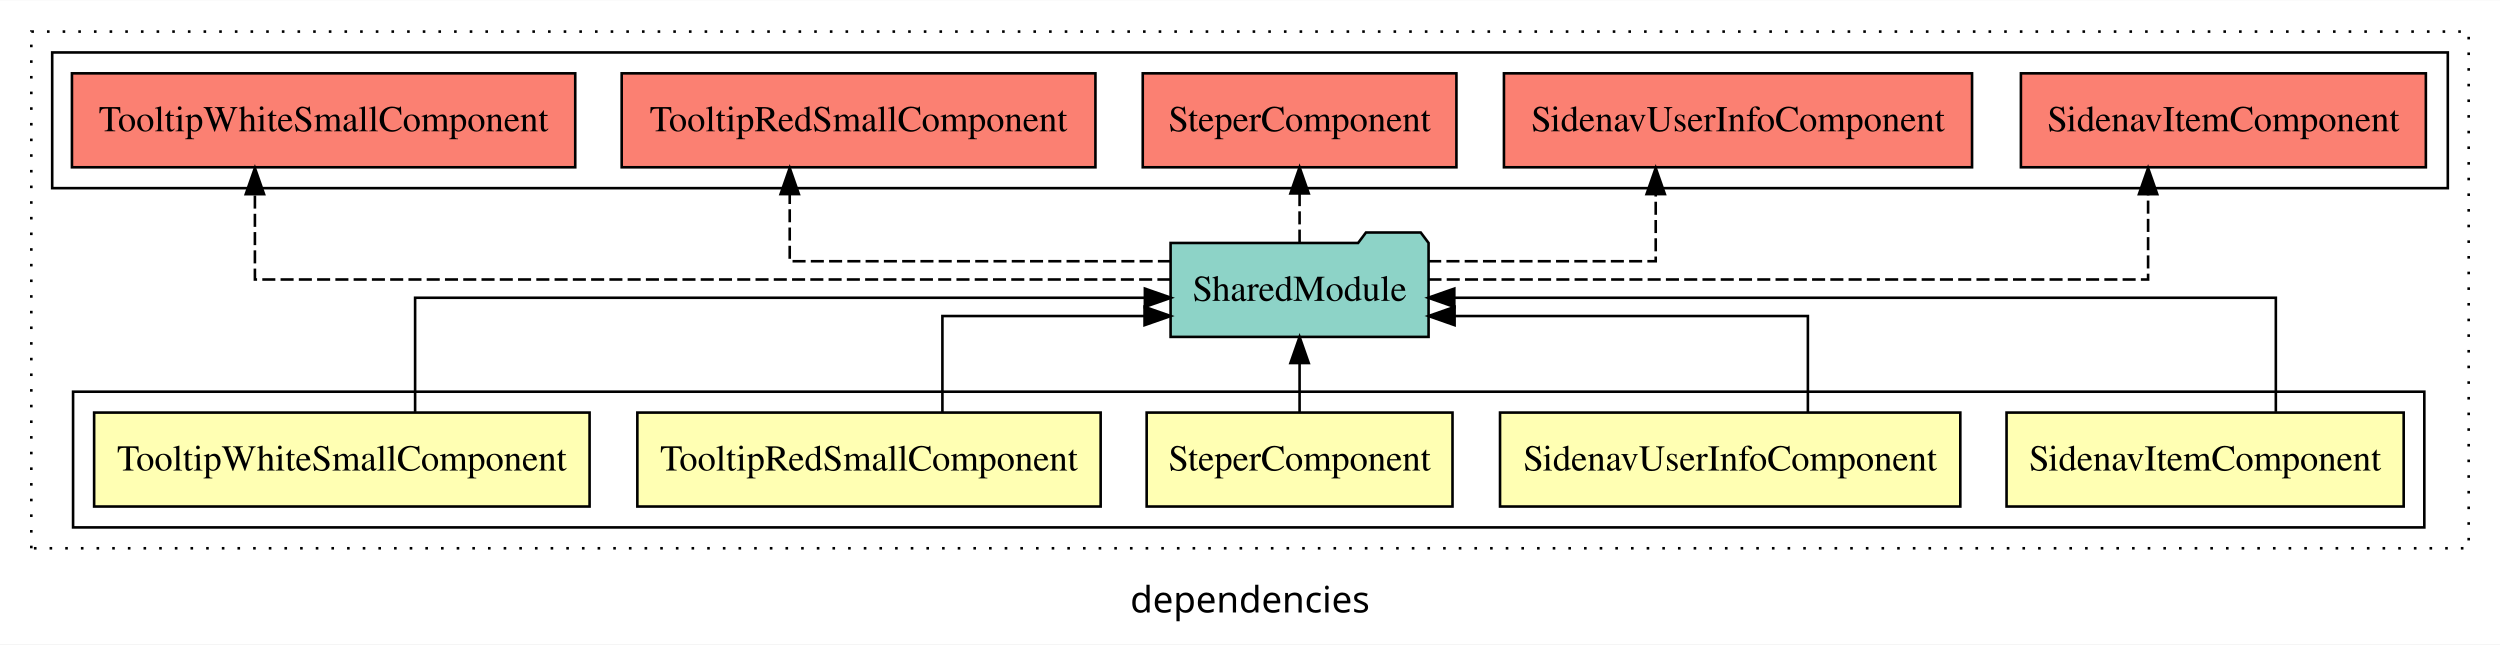
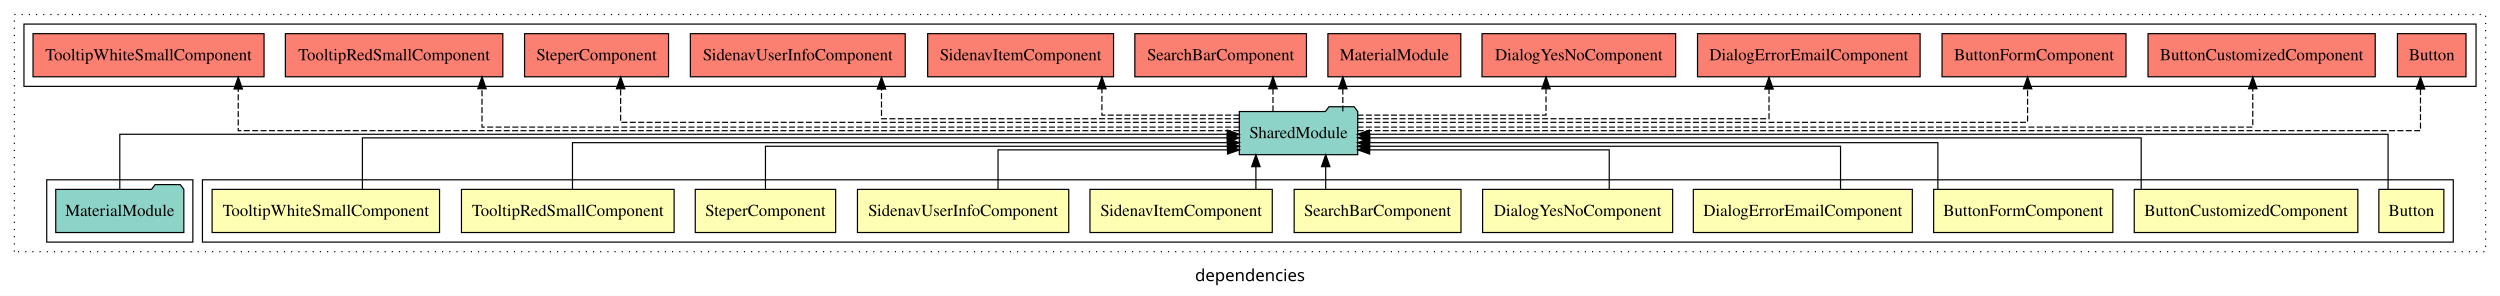
- <svg xmlns="http://www.w3.org/2000/svg" width="958pt" height="247pt" viewBox="0.00 0.00 958.00 246.80">
+ <svg xmlns="http://www.w3.org/2000/svg" width="2087pt" height="247pt" viewBox="0.00 0.00 2087.00 246.80">
  <g id="graph0" class="graph" transform="scale(1 1) rotate(0) translate(4 242.8)">
-     <polygon fill="white" stroke="transparent" points="-4,4 -4,-242.8 954,-242.8 954,4 -4,4" />
-     <text text-anchor="middle" x="475" y="-8.2" font-family="sans-serif" font-size="14.00">dependencies</text>
+     <polygon fill="white" stroke="transparent" points="-4,4 -4,-242.8 2083,-242.8 2083,4 -4,4" />
+     <text text-anchor="middle" x="1039.5" y="-8.2" font-family="sans-serif" font-size="14.00">dependencies</text>
    <g id="clust1" class="cluster">
-       <polygon fill="none" stroke="black" stroke-dasharray="1,5" points="8,-32.8 8,-230.8 942,-230.8 942,-32.8 8,-32.8" />
-     </g>
-     <g id="clust9" class="cluster">
-       <polygon fill="none" stroke="black" points="16,-170.8 16,-222.8 934,-222.8 934,-170.8 16,-170.8" />
+       <polygon fill="none" stroke="black" stroke-dasharray="1,5" points="8,-32.8 8,-230.8 2071,-230.8 2071,-32.8 8,-32.8" />
    </g>
    <g id="clust2" class="cluster">
-       <polygon fill="none" stroke="black" points="24,-40.8 24,-92.8 925,-92.8 925,-40.8 24,-40.8" />
+       <polygon fill="none" stroke="black" points="165,-40.8 165,-92.8 2044,-92.8 2044,-40.8 165,-40.8" />
+     </g>
+     <g id="clust14" class="cluster">
+       <polygon fill="none" stroke="black" points="35,-40.8 35,-92.8 157,-92.8 157,-40.8 35,-40.8" />
+     </g>
+     <g id="clust15" class="cluster">
+       <polygon fill="none" stroke="black" points="16,-170.8 16,-222.8 2063,-222.8 2063,-170.8 16,-170.8" />
    </g>
    <g id="node1" class="node">
-       <polygon fill="#ffffb3" stroke="black" points="917.09,-84.8 764.91,-84.8 764.91,-48.8 917.09,-48.8 917.09,-84.8" />
-       <text text-anchor="middle" x="841" y="-62.6" font-family="Times,serif" font-size="14.00">SidenavItemComponent</text>
+       <polygon fill="#ffffb3" stroke="black" points="2036.12,-84.8 1981.88,-84.8 1981.88,-48.8 2036.12,-48.8 2036.12,-84.8" />
+       <text text-anchor="middle" x="2009" y="-62.6" font-family="Times,serif" font-size="14.00">Button</text>
+     </g>
+     <g id="node12" class="node">
+       <polygon fill="#8dd3c7" stroke="black" points="1129.43,-149.8 1126.43,-153.8 1105.43,-153.8 1102.43,-149.8 1030.57,-149.8 1030.57,-113.8 1129.43,-113.8 1129.43,-149.8" />
+       <text text-anchor="middle" x="1080" y="-127.6" font-family="Times,serif" font-size="14.00">SharedModule</text>
+     </g>
+     <g id="edge1" class="edge">
+       <path fill="none" stroke="black" d="M1989.57,-84.97C1989.57,-103.89 1989.57,-130.8 1989.57,-130.8 1989.57,-130.8 1139.22,-130.8 1139.22,-130.8" />
+       <polygon fill="black" stroke="black" points="1139.22,-127.3 1129.22,-130.8 1139.22,-134.3 1139.22,-127.3" />
+     </g>
+     <g id="node2" class="node">
+       <polygon fill="#ffffb3" stroke="black" points="1964.33,-84.8 1777.67,-84.8 1777.67,-48.8 1964.33,-48.8 1964.33,-84.8" />
+       <text text-anchor="middle" x="1871" y="-62.6" font-family="Times,serif" font-size="14.00">ButtonCustomizedComponent</text>
+     </g>
+     <g id="edge2" class="edge">
+       <path fill="none" stroke="black" d="M1783.46,-85.1C1783.46,-103.07 1783.46,-127.8 1783.46,-127.8 1783.46,-127.8 1139.47,-127.8 1139.47,-127.8" />
+       <polygon fill="black" stroke="black" points="1139.47,-124.3 1129.47,-127.8 1139.47,-131.3 1139.47,-124.3" />
+     </g>
+     <g id="node3" class="node">
+       <polygon fill="#ffffb3" stroke="black" points="1759.79,-84.8 1610.21,-84.8 1610.21,-48.8 1759.79,-48.8 1759.79,-84.8" />
+       <text text-anchor="middle" x="1685" y="-62.6" font-family="Times,serif" font-size="14.00">ButtonFormComponent</text>
+     </g>
+     <g id="edge3" class="edge">
+       <path fill="none" stroke="black" d="M1613.73,-84.84C1613.73,-101.53 1613.73,-123.8 1613.73,-123.8 1613.73,-123.8 1139.26,-123.8 1139.26,-123.8" />
+       <polygon fill="black" stroke="black" points="1139.26,-120.3 1129.26,-123.8 1139.26,-127.3 1139.26,-120.3" />
+     </g>
+     <g id="node4" class="node">
+       <polygon fill="#ffffb3" stroke="black" points="1592.41,-84.8 1409.59,-84.8 1409.59,-48.8 1592.41,-48.8 1592.41,-84.8" />
+       <text text-anchor="middle" x="1501" y="-62.6" font-family="Times,serif" font-size="14.00">DialogErrorEmailComponent</text>
+     </g>
+     <g id="edge4" class="edge">
+       <path fill="none" stroke="black" d="M1532.48,-85.08C1532.48,-100.75 1532.48,-120.8 1532.48,-120.8 1532.48,-120.8 1139.29,-120.8 1139.29,-120.8" />
+       <polygon fill="black" stroke="black" points="1139.29,-117.3 1129.29,-120.8 1139.29,-124.3 1139.29,-117.3" />
+     </g>
+     <g id="node5" class="node">
+       <polygon fill="#ffffb3" stroke="black" points="1392.32,-84.8 1233.68,-84.8 1233.68,-48.8 1392.32,-48.8 1392.32,-84.8" />
+       <text text-anchor="middle" x="1313" y="-62.6" font-family="Times,serif" font-size="14.00">DialogYesNoComponent</text>
+     </g>
+     <g id="edge5" class="edge">
+       <path fill="none" stroke="black" d="M1339.39,-84.92C1339.39,-99.58 1339.39,-117.8 1339.39,-117.8 1339.39,-117.8 1139.4,-117.8 1139.4,-117.8" />
+       <polygon fill="black" stroke="black" points="1139.4,-114.3 1129.4,-117.8 1139.4,-121.3 1139.4,-114.3" />
    </g>
    <g id="node6" class="node">
-       <polygon fill="#8dd3c7" stroke="black" points="543.43,-149.8 540.43,-153.8 519.43,-153.8 516.43,-149.8 444.57,-149.8 444.57,-113.8 543.43,-113.8 543.43,-149.8" />
-       <text text-anchor="middle" x="494" y="-127.6" font-family="Times,serif" font-size="14.00">SharedModule</text>
-     </g>
-     <g id="edge1" class="edge">
-       <path fill="none" stroke="black" d="M868.1,-85.07C868.1,-103.36 868.1,-128.8 868.1,-128.8 868.1,-128.8 553.29,-128.8 553.29,-128.8" />
-       <polygon fill="black" stroke="black" points="553.29,-125.3 543.29,-128.8 553.29,-132.3 553.29,-125.3" />
-     </g>
-     <g id="node2" class="node">
-       <polygon fill="#ffffb3" stroke="black" points="747.19,-84.8 570.81,-84.8 570.81,-48.8 747.19,-48.8 747.19,-84.8" />
-       <text text-anchor="middle" x="659" y="-62.6" font-family="Times,serif" font-size="14.00">SidenavUserInfoComponent</text>
-     </g>
-     <g id="edge2" class="edge">
-       <path fill="none" stroke="black" d="M688.78,-84.81C688.78,-100.85 688.78,-121.8 688.78,-121.8 688.78,-121.8 553.4,-121.8 553.4,-121.8" />
-       <polygon fill="black" stroke="black" points="553.4,-118.3 543.4,-121.8 553.4,-125.3 553.4,-118.3" />
-     </g>
-     <g id="node3" class="node">
-       <polygon fill="#ffffb3" stroke="black" points="552.6,-84.8 435.4,-84.8 435.4,-48.8 552.6,-48.8 552.6,-84.8" />
-       <text text-anchor="middle" x="494" y="-62.6" font-family="Times,serif" font-size="14.00">SteperComponent</text>
-     </g>
-     <g id="edge3" class="edge">
-       <path fill="none" stroke="black" d="M494,-84.91C494,-84.91 494,-103.79 494,-103.79" />
-       <polygon fill="black" stroke="black" points="490.5,-103.79 494,-113.79 497.5,-103.79 490.5,-103.79" />
-     </g>
-     <g id="node4" class="node">
-       <polygon fill="#ffffb3" stroke="black" points="417.77,-84.8 240.23,-84.8 240.23,-48.8 417.77,-48.8 417.77,-84.8" />
-       <text text-anchor="middle" x="329" y="-62.6" font-family="Times,serif" font-size="14.00">TooltipRedSmallComponent</text>
-     </g>
-     <g id="edge4" class="edge">
-       <path fill="none" stroke="black" d="M357.13,-84.81C357.13,-100.85 357.13,-121.8 357.13,-121.8 357.13,-121.8 434.59,-121.8 434.59,-121.8" />
-       <polygon fill="black" stroke="black" points="434.59,-125.3 444.59,-121.8 434.59,-118.3 434.59,-125.3" />
-     </g>
-     <g id="node5" class="node">
-       <polygon fill="#ffffb3" stroke="black" points="221.93,-84.8 32.07,-84.8 32.07,-48.8 221.93,-48.8 221.93,-84.8" />
-       <text text-anchor="middle" x="127" y="-62.6" font-family="Times,serif" font-size="14.00">TooltipWhiteSmallComponent</text>
-     </g>
-     <g id="edge5" class="edge">
-       <path fill="none" stroke="black" d="M155.07,-85.07C155.07,-103.36 155.07,-128.8 155.07,-128.8 155.07,-128.8 434.72,-128.8 434.72,-128.8" />
-       <polygon fill="black" stroke="black" points="434.72,-132.3 444.72,-128.8 434.72,-125.3 434.72,-132.3" />
+       <polygon fill="#ffffb3" stroke="black" points="1215.64,-84.8 1076.36,-84.8 1076.36,-48.8 1215.64,-48.8 1215.64,-84.8" />
+       <text text-anchor="middle" x="1146" y="-62.6" font-family="Times,serif" font-size="14.00">SearchBarComponent</text>
+     </g>
+     <g id="edge6" class="edge">
+       <path fill="none" stroke="black" d="M1102.7,-84.91C1102.7,-84.91 1102.7,-103.79 1102.7,-103.79" />
+       <polygon fill="black" stroke="black" points="1099.2,-103.79 1102.7,-113.79 1106.2,-103.79 1099.2,-103.79" />
    </g>
    <g id="node7" class="node">
+       <polygon fill="#ffffb3" stroke="black" points="1058.09,-84.8 905.91,-84.8 905.91,-48.8 1058.09,-48.8 1058.09,-84.8" />
+       <text text-anchor="middle" x="982" y="-62.6" font-family="Times,serif" font-size="14.00">SidenavItemComponent</text>
+     </g>
+     <g id="edge7" class="edge">
+       <path fill="none" stroke="black" d="M1044.42,-84.91C1044.42,-84.91 1044.42,-103.79 1044.42,-103.79" />
+       <polygon fill="black" stroke="black" points="1040.92,-103.79 1044.42,-113.79 1047.92,-103.79 1040.92,-103.79" />
+     </g>
+     <g id="node8" class="node">
+       <polygon fill="#ffffb3" stroke="black" points="888.19,-84.8 711.81,-84.8 711.81,-48.8 888.19,-48.8 888.19,-84.8" />
+       <text text-anchor="middle" x="800" y="-62.6" font-family="Times,serif" font-size="14.00">SidenavUserInfoComponent</text>
+     </g>
+     <g id="edge8" class="edge">
+       <path fill="none" stroke="black" d="M829.15,-84.92C829.15,-99.58 829.15,-117.8 829.15,-117.8 829.15,-117.8 1020.74,-117.8 1020.74,-117.8" />
+       <polygon fill="black" stroke="black" points="1020.74,-121.3 1030.74,-117.8 1020.74,-114.3 1020.74,-121.3" />
+     </g>
+     <g id="node9" class="node">
+       <polygon fill="#ffffb3" stroke="black" points="693.6,-84.8 576.4,-84.8 576.4,-48.8 693.6,-48.8 693.6,-84.8" />
+       <text text-anchor="middle" x="635" y="-62.6" font-family="Times,serif" font-size="14.00">SteperComponent</text>
+     </g>
+     <g id="edge9" class="edge">
+       <path fill="none" stroke="black" d="M635,-85.08C635,-100.75 635,-120.8 635,-120.8 635,-120.8 1020.68,-120.8 1020.68,-120.8" />
+       <polygon fill="black" stroke="black" points="1020.68,-124.3 1030.68,-120.8 1020.68,-117.3 1020.68,-124.3" />
+     </g>
+     <g id="node10" class="node">
+       <polygon fill="#ffffb3" stroke="black" points="558.77,-84.8 381.23,-84.8 381.23,-48.8 558.77,-48.8 558.77,-84.8" />
+       <text text-anchor="middle" x="470" y="-62.6" font-family="Times,serif" font-size="14.00">TooltipRedSmallComponent</text>
+     </g>
+     <g id="edge10" class="edge">
+       <path fill="none" stroke="black" d="M473.9,-84.84C473.9,-101.53 473.9,-123.8 473.9,-123.8 473.9,-123.8 1020.66,-123.8 1020.66,-123.8" />
+       <polygon fill="black" stroke="black" points="1020.66,-127.3 1030.66,-123.8 1020.66,-120.3 1020.66,-127.3" />
+     </g>
+     <g id="node11" class="node">
+       <polygon fill="#ffffb3" stroke="black" points="362.93,-84.8 173.07,-84.8 173.07,-48.8 362.93,-48.8 362.93,-84.8" />
+       <text text-anchor="middle" x="268" y="-62.6" font-family="Times,serif" font-size="14.00">TooltipWhiteSmallComponent</text>
+     </g>
+     <g id="edge11" class="edge">
+       <path fill="none" stroke="black" d="M298.54,-85.1C298.54,-103.07 298.54,-127.8 298.54,-127.8 298.54,-127.8 1020.52,-127.8 1020.52,-127.8" />
+       <polygon fill="black" stroke="black" points="1020.52,-131.3 1030.52,-127.8 1020.52,-124.3 1020.52,-131.3" />
+     </g>
+     <g id="node14" class="node">
+       <polygon fill="#fb8072" stroke="black" points="2054.62,-214.8 1997.38,-214.8 1997.38,-178.8 2054.62,-178.8 2054.62,-214.8" />
+       <text text-anchor="middle" x="2026" y="-192.6" font-family="Times,serif" font-size="14.00">Button </text>
+     </g>
+     <g id="edge13" class="edge">
+       <path fill="none" stroke="black" stroke-dasharray="5,2" d="M1129.37,-133.8C1322.54,-133.8 2016.62,-133.8 2016.62,-133.8 2016.62,-133.8 2016.62,-168.58 2016.62,-168.58" />
+       <polygon fill="black" stroke="black" points="2013.13,-168.58 2016.62,-178.58 2020.13,-168.58 2013.13,-168.58" />
+     </g>
+     <g id="node15" class="node">
+       <polygon fill="#fb8072" stroke="black" points="1978.83,-214.8 1789.17,-214.8 1789.17,-178.8 1978.83,-178.8 1978.83,-214.8" />
+       <text text-anchor="middle" x="1884" y="-192.6" font-family="Times,serif" font-size="14.00">ButtonCustomizedComponent </text>
+     </g>
+     <g id="edge14" class="edge">
+       <path fill="none" stroke="black" stroke-dasharray="5,2" d="M1129.23,-136.8C1302.91,-136.8 1876.62,-136.8 1876.62,-136.8 1876.62,-136.8 1876.62,-168.8 1876.62,-168.8" />
+       <polygon fill="black" stroke="black" points="1873.13,-168.8 1876.62,-178.8 1880.13,-168.8 1873.13,-168.8" />
+     </g>
+     <g id="node16" class="node">
+       <polygon fill="#fb8072" stroke="black" points="1770.79,-214.8 1617.21,-214.8 1617.21,-178.8 1770.79,-178.8 1770.79,-214.8" />
+       <text text-anchor="middle" x="1694" y="-192.6" font-family="Times,serif" font-size="14.00">ButtonFormComponent </text>
+     </g>
+     <g id="edge15" class="edge">
+       <path fill="none" stroke="black" stroke-dasharray="5,2" d="M1129.29,-140.8C1274.18,-140.8 1688.62,-140.8 1688.62,-140.8 1688.62,-140.8 1688.62,-168.77 1688.62,-168.77" />
+       <polygon fill="black" stroke="black" points="1685.13,-168.77 1688.62,-178.77 1692.13,-168.77 1685.13,-168.77" />
+     </g>
+     <g id="node17" class="node">
+       <polygon fill="#fb8072" stroke="black" points="1598.91,-214.8 1413.09,-214.8 1413.09,-178.8 1598.91,-178.8 1598.91,-214.8" />
+       <text text-anchor="middle" x="1506" y="-192.6" font-family="Times,serif" font-size="14.00">DialogErrorEmailComponent </text>
+     </g>
+     <g id="edge16" class="edge">
+       <path fill="none" stroke="black" stroke-dasharray="5,2" d="M1129.35,-143.8C1234.84,-143.8 1472.77,-143.8 1472.77,-143.8 1472.77,-143.8 1472.77,-168.56 1472.77,-168.56" />
+       <polygon fill="black" stroke="black" points="1469.27,-168.56 1472.77,-178.56 1476.27,-168.56 1469.27,-168.56" />
+     </g>
+     <g id="node18" class="node">
+       <polygon fill="#fb8072" stroke="black" points="1394.82,-214.8 1233.18,-214.8 1233.18,-178.8 1394.82,-178.8 1394.82,-214.8" />
+       <text text-anchor="middle" x="1314" y="-192.6" font-family="Times,serif" font-size="14.00">DialogYesNoComponent </text>
+     </g>
+     <g id="edge17" class="edge">
+       <path fill="none" stroke="black" stroke-dasharray="5,2" d="M1129.23,-146.8C1190.34,-146.8 1286.61,-146.8 1286.61,-146.8 1286.61,-146.8 1286.61,-168.75 1286.61,-168.75" />
+       <polygon fill="black" stroke="black" points="1283.11,-168.75 1286.61,-178.75 1290.11,-168.75 1283.11,-168.75" />
+     </g>
+     <g id="node19" class="node">
+       <polygon fill="#fb8072" stroke="black" points="1215.47,-214.8 1104.53,-214.8 1104.53,-178.8 1215.47,-178.8 1215.47,-214.8" />
+       <text text-anchor="middle" x="1160" y="-192.6" font-family="Times,serif" font-size="14.00">MaterialModule </text>
+     </g>
+     <g id="edge18" class="edge">
+       <path fill="none" stroke="black" stroke-dasharray="5,2" d="M1116.99,-149.91C1116.99,-149.91 1116.99,-168.79 1116.99,-168.79" />
+       <polygon fill="black" stroke="black" points="1113.49,-168.79 1116.99,-178.79 1120.49,-168.79 1113.49,-168.79" />
+     </g>
+     <g id="node20" class="node">
+       <polygon fill="#fb8072" stroke="black" points="1086.63,-214.8 943.37,-214.8 943.37,-178.8 1086.63,-178.8 1086.63,-214.8" />
+       <text text-anchor="middle" x="1015" y="-192.6" font-family="Times,serif" font-size="14.00">SearchBarComponent </text>
+     </g>
+     <g id="edge19" class="edge">
+       <path fill="none" stroke="black" stroke-dasharray="5,2" d="M1058.68,-149.91C1058.68,-149.91 1058.68,-168.79 1058.68,-168.79" />
+       <polygon fill="black" stroke="black" points="1055.18,-168.79 1058.68,-178.79 1062.18,-168.79 1055.18,-168.79" />
+     </g>
+     <g id="node21" class="node">
      <polygon fill="#fb8072" stroke="black" points="925.59,-214.8 770.41,-214.8 770.41,-178.8 925.59,-178.8 925.59,-214.8" />
      <text text-anchor="middle" x="848" y="-192.6" font-family="Times,serif" font-size="14.00">SidenavItemComponent </text>
    </g>
-     <g id="edge6" class="edge">
-       <path fill="none" stroke="black" stroke-dasharray="5,2" d="M543.38,-135.8C634.34,-135.8 819.15,-135.8 819.15,-135.8 819.15,-135.8 819.15,-168.5 819.15,-168.5" />
-       <polygon fill="black" stroke="black" points="815.65,-168.5 819.15,-178.5 822.65,-168.5 815.65,-168.5" />
-     </g>
-     <g id="node8" class="node">
+     <g id="edge20" class="edge">
+       <path fill="none" stroke="black" stroke-dasharray="5,2" d="M1030.76,-146.8C982.41,-146.8 915.88,-146.8 915.88,-146.8 915.88,-146.8 915.88,-168.75 915.88,-168.75" />
+       <polygon fill="black" stroke="black" points="912.38,-168.75 915.88,-178.75 919.38,-168.75 912.38,-168.75" />
+     </g>
+     <g id="node22" class="node">
      <polygon fill="#fb8072" stroke="black" points="751.69,-214.8 572.31,-214.8 572.31,-178.8 751.69,-178.8 751.69,-214.8" />
      <text text-anchor="middle" x="662" y="-192.6" font-family="Times,serif" font-size="14.00">SidenavUserInfoComponent </text>
    </g>
-     <g id="edge7" class="edge">
-       <path fill="none" stroke="black" stroke-dasharray="5,2" d="M543.27,-142.8C582.36,-142.8 630.47,-142.8 630.47,-142.8 630.47,-142.8 630.47,-168.52 630.47,-168.52" />
-       <polygon fill="black" stroke="black" points="626.97,-168.52 630.47,-178.52 633.97,-168.52 626.97,-168.52" />
-     </g>
-     <g id="node9" class="node">
+     <g id="edge21" class="edge">
+       <path fill="none" stroke="black" stroke-dasharray="5,2" d="M1030.49,-143.8C934.38,-143.8 731.88,-143.8 731.88,-143.8 731.88,-143.8 731.88,-168.56 731.88,-168.56" />
+       <polygon fill="black" stroke="black" points="728.38,-168.56 731.88,-178.56 735.38,-168.56 728.38,-168.56" />
+     </g>
+     <g id="node23" class="node">
      <polygon fill="#fb8072" stroke="black" points="554.1,-214.8 433.9,-214.8 433.9,-178.8 554.1,-178.8 554.1,-214.8" />
      <text text-anchor="middle" x="494" y="-192.6" font-family="Times,serif" font-size="14.00">SteperComponent </text>
    </g>
-     <g id="edge8" class="edge">
-       <path fill="none" stroke="black" stroke-dasharray="5,2" d="M494,-149.91C494,-149.91 494,-168.79 494,-168.79" />
-       <polygon fill="black" stroke="black" points="490.5,-168.79 494,-178.79 497.5,-168.79 490.5,-168.79" />
-     </g>
-     <g id="node10" class="node">
+     <g id="edge22" class="edge">
+       <path fill="none" stroke="black" stroke-dasharray="5,2" d="M1030.77,-140.8C893.09,-140.8 514.1,-140.8 514.1,-140.8 514.1,-140.8 514.1,-168.77 514.1,-168.77" />
+       <polygon fill="black" stroke="black" points="510.6,-168.77 514.1,-178.77 517.6,-168.77 510.6,-168.77" />
+     </g>
+     <g id="node24" class="node">
      <polygon fill="#fb8072" stroke="black" points="415.77,-214.8 234.23,-214.8 234.23,-178.8 415.77,-178.8 415.77,-214.8" />
      <text text-anchor="middle" x="325" y="-192.6" font-family="Times,serif" font-size="14.00">TooltipRedSmallComponent </text>
    </g>
-     <g id="edge9" class="edge">
-       <path fill="none" stroke="black" stroke-dasharray="5,2" d="M444.7,-142.8C386.82,-142.8 298.62,-142.8 298.62,-142.8 298.62,-142.8 298.62,-168.52 298.62,-168.52" />
-       <polygon fill="black" stroke="black" points="295.12,-168.52 298.62,-178.52 302.12,-168.52 295.12,-168.52" />
-     </g>
-     <g id="node11" class="node">
+     <g id="edge23" class="edge">
+       <path fill="none" stroke="black" stroke-dasharray="5,2" d="M1030.71,-136.8C874.13,-136.8 398.38,-136.8 398.38,-136.8 398.38,-136.8 398.38,-168.8 398.38,-168.8" />
+       <polygon fill="black" stroke="black" points="394.88,-168.8 398.38,-178.8 401.88,-168.8 394.88,-168.8" />
+     </g>
+     <g id="node25" class="node">
      <polygon fill="#fb8072" stroke="black" points="216.43,-214.8 23.57,-214.8 23.57,-178.8 216.43,-178.8 216.43,-214.8" />
      <text text-anchor="middle" x="120" y="-192.6" font-family="Times,serif" font-size="14.00">TooltipWhiteSmallComponent </text>
    </g>
-     <g id="edge10" class="edge">
-       <path fill="none" stroke="black" stroke-dasharray="5,2" d="M444.51,-135.8C337.4,-135.8 93.68,-135.8 93.68,-135.8 93.68,-135.8 93.68,-168.5 93.68,-168.5" />
-       <polygon fill="black" stroke="black" points="90.18,-168.5 93.68,-178.5 97.18,-168.5 90.18,-168.5" />
+     <g id="edge24" class="edge">
+       <path fill="none" stroke="black" stroke-dasharray="5,2" d="M1030.52,-133.8C844.11,-133.8 194.88,-133.8 194.88,-133.8 194.88,-133.8 194.88,-168.58 194.88,-168.58" />
+       <polygon fill="black" stroke="black" points="191.38,-168.58 194.88,-178.58 198.38,-168.58 191.38,-168.58" />
+     </g>
+     <g id="node13" class="node">
+       <polygon fill="#8dd3c7" stroke="black" points="149.47,-84.8 146.47,-88.8 125.47,-88.8 122.47,-84.8 42.53,-84.8 42.53,-48.8 149.47,-48.8 149.47,-84.8" />
+       <text text-anchor="middle" x="96" y="-62.6" font-family="Times,serif" font-size="14.00">MaterialModule</text>
+     </g>
+     <g id="edge12" class="edge">
+       <path fill="none" stroke="black" d="M96,-84.97C96,-103.89 96,-130.8 96,-130.8 96,-130.8 1020.53,-130.8 1020.53,-130.8" />
+       <polygon fill="black" stroke="black" points="1020.53,-134.3 1030.53,-130.8 1020.53,-127.3 1020.53,-134.3" />
    </g>
  </g>
</svg>
